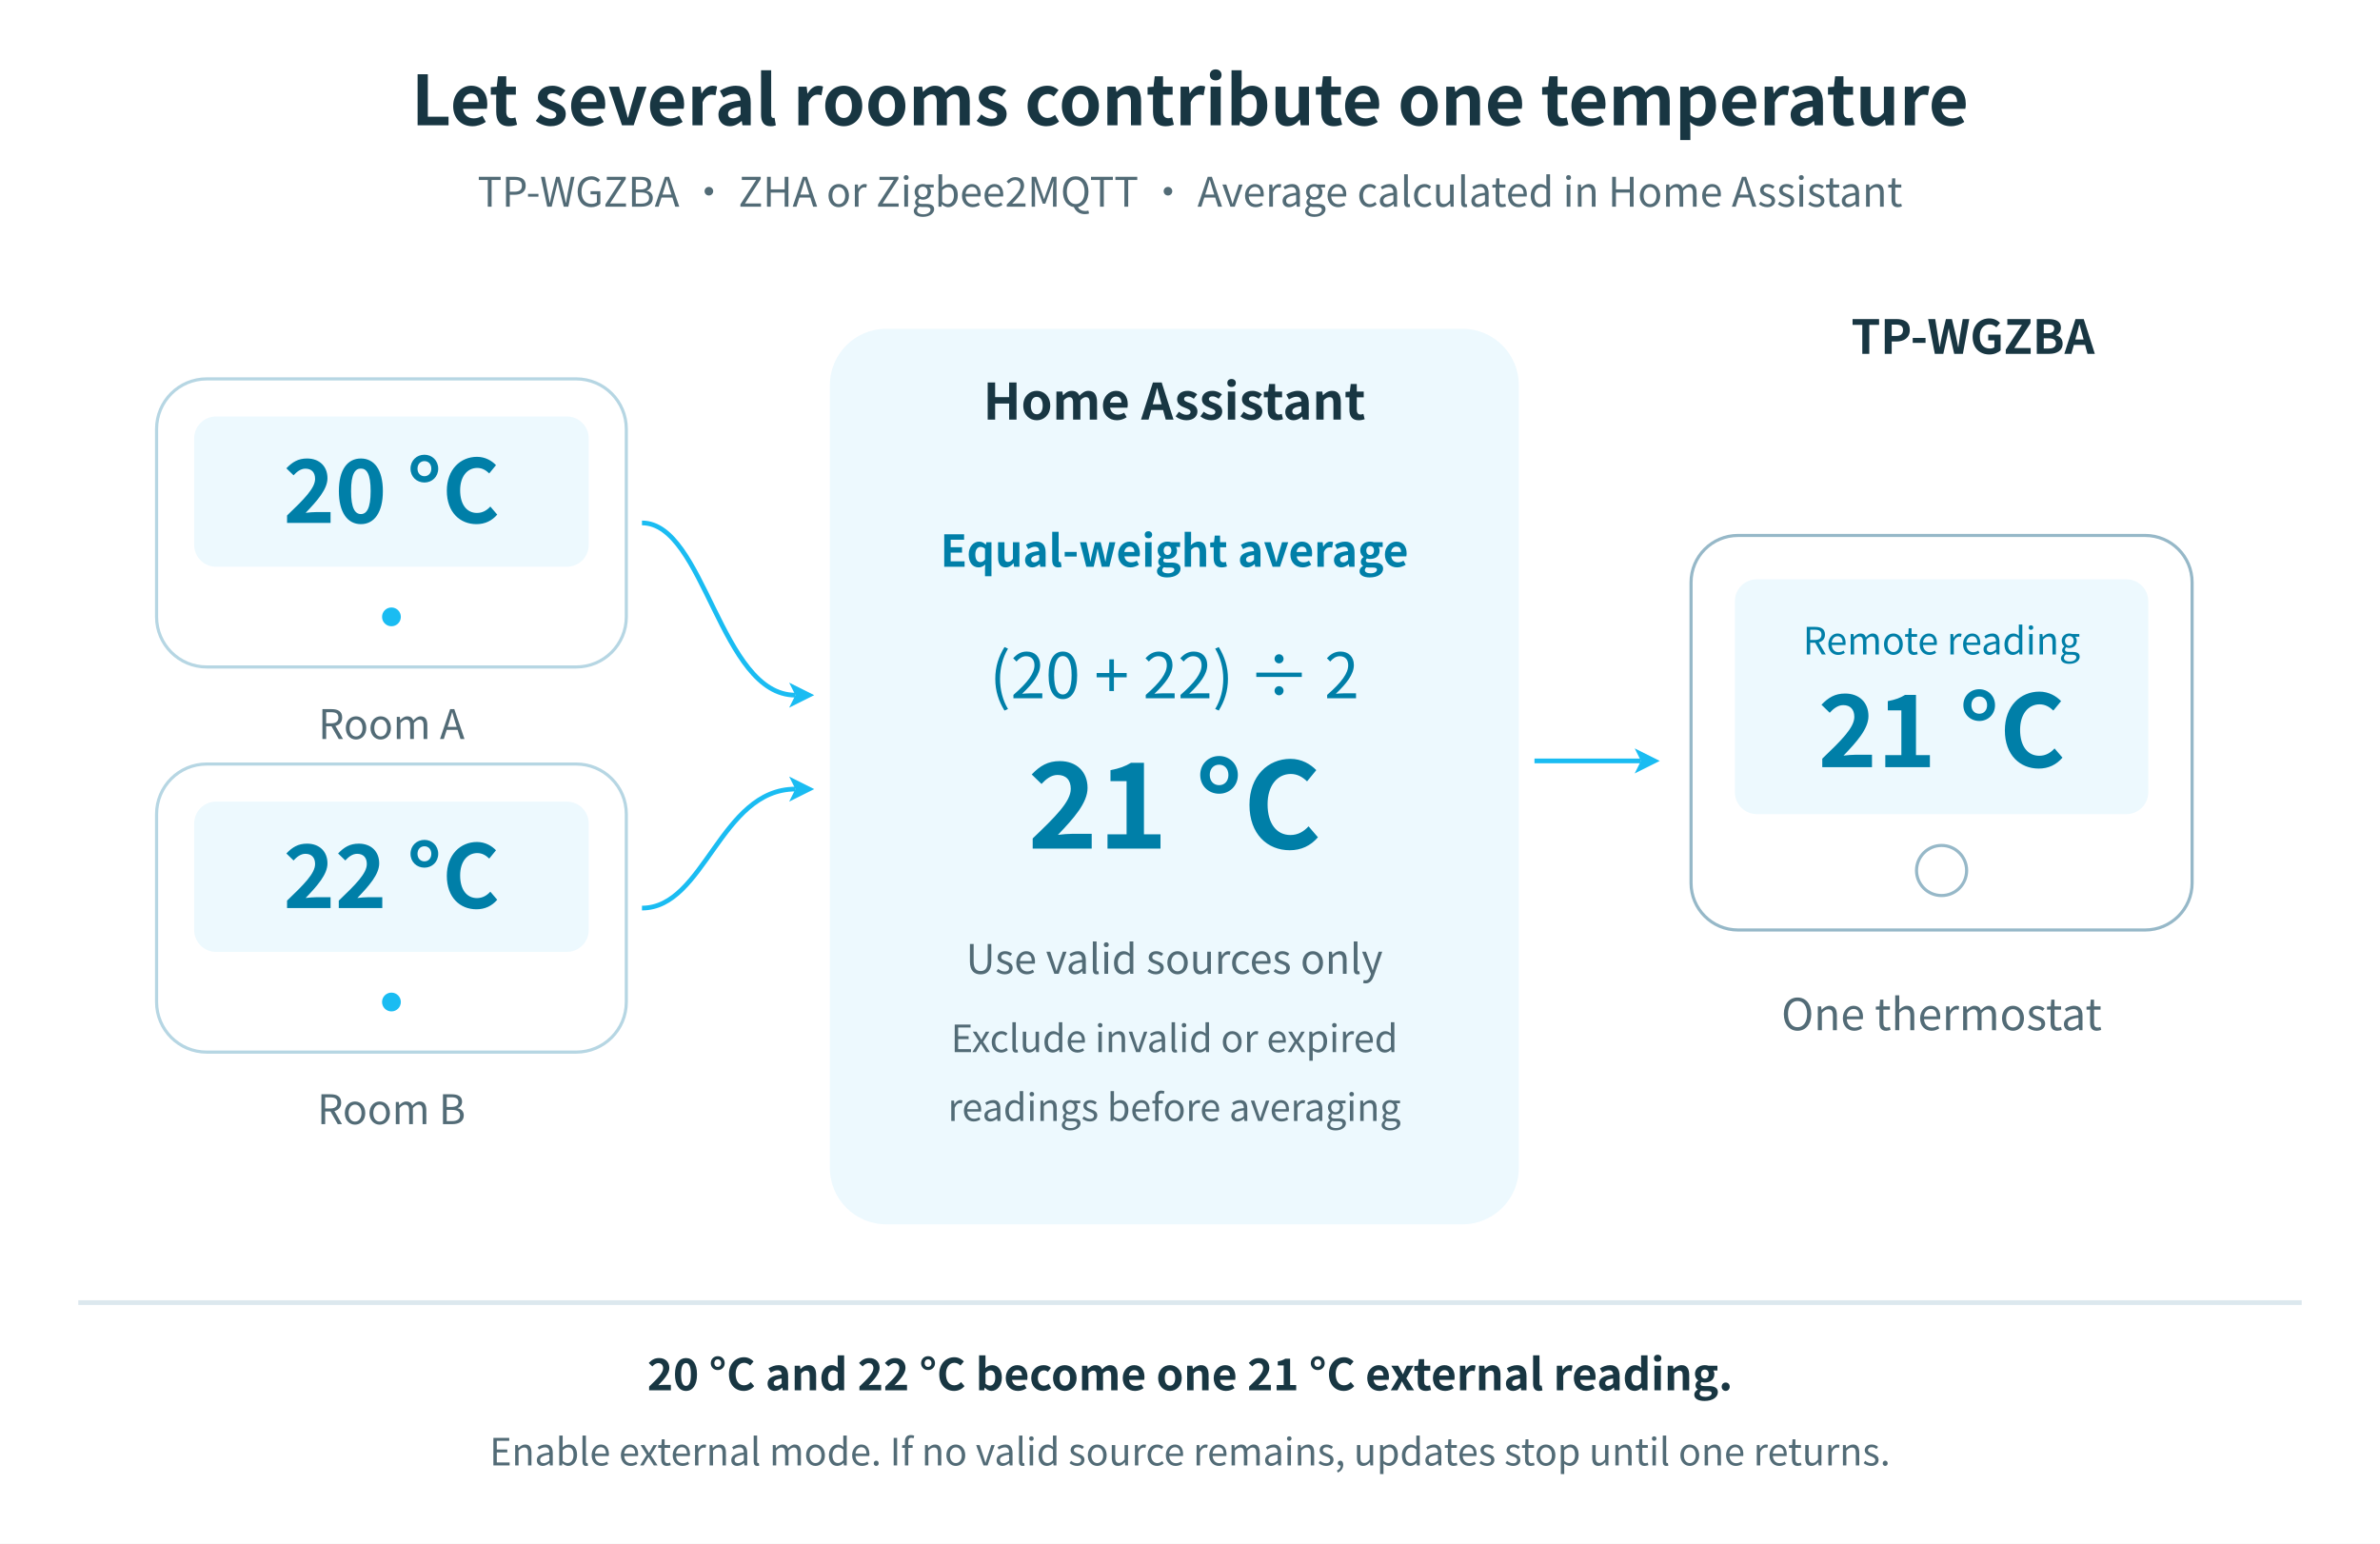
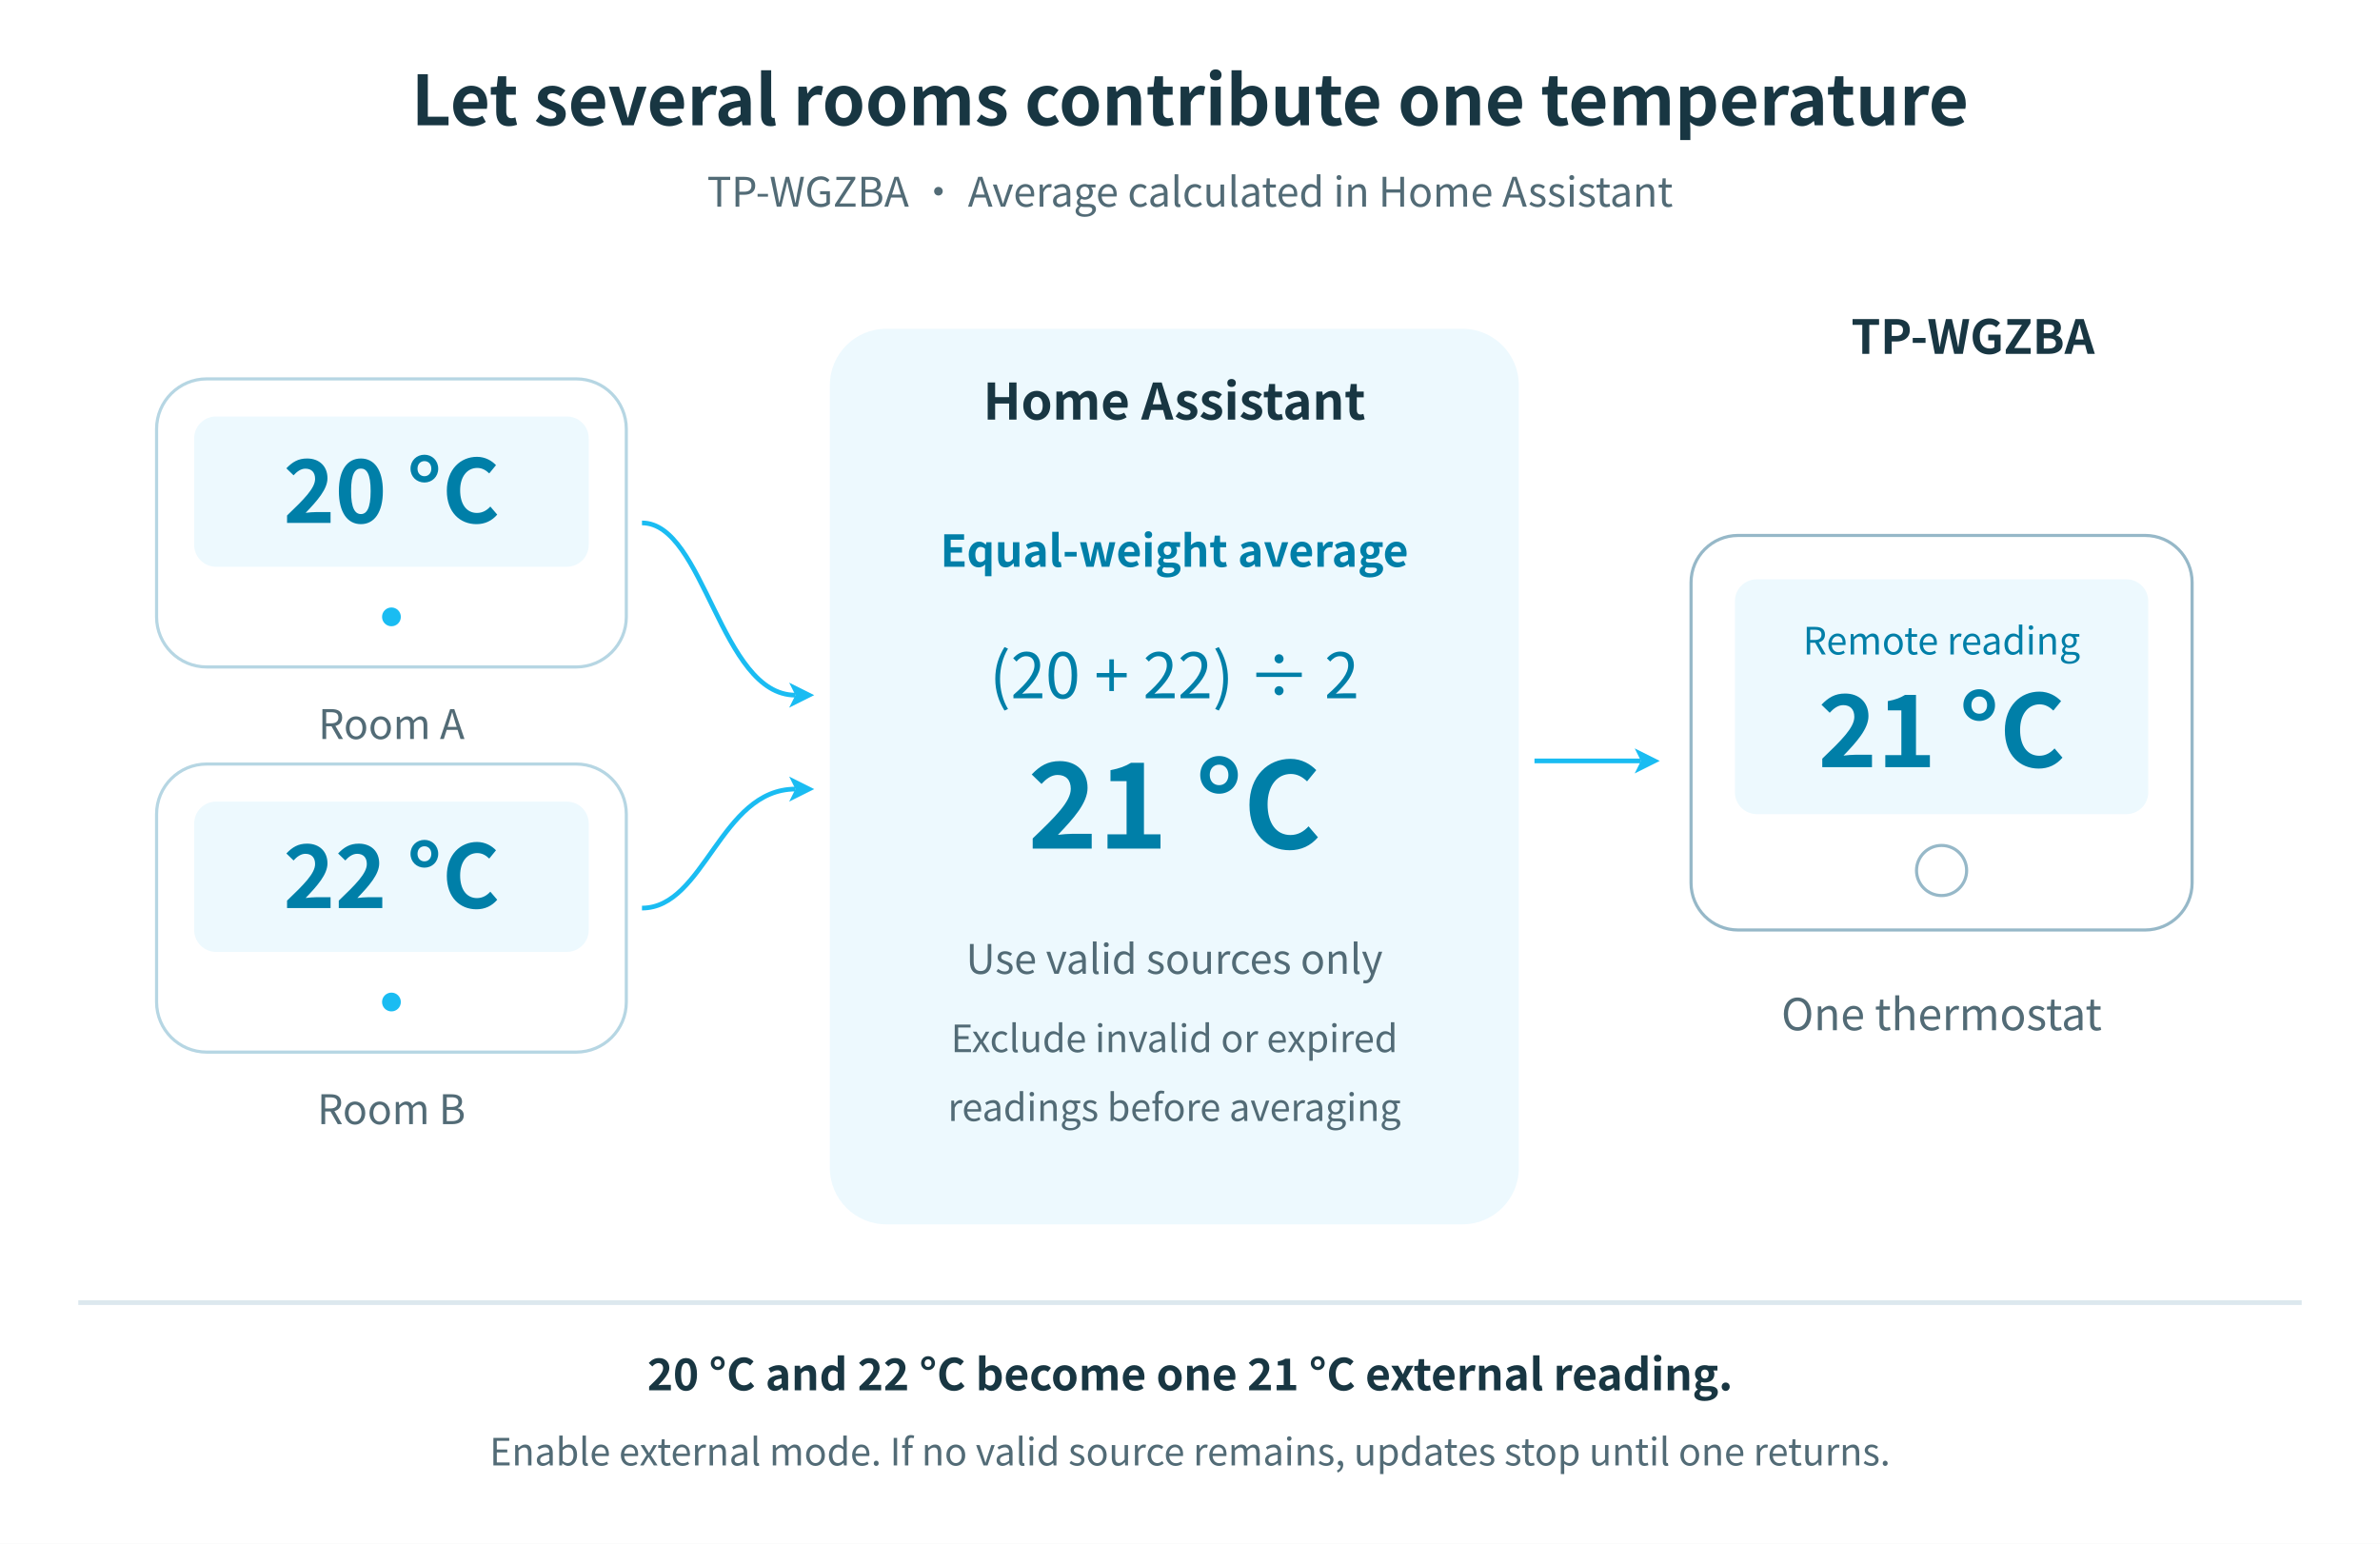
<svg xmlns="http://www.w3.org/2000/svg" width="760" viewBox="0 0 760 493" role="img" aria-labelledby="title desc">
  <style>text { font-family: 'Segoe UI', 'PingFang SC', 'Microsoft YaHei', 'Noto Sans CJK SC', system-ui, sans-serif; }</style>
  <defs>
    <marker id="arrow" markerWidth="8" markerHeight="8" refX="2" refY="4" orient="auto" markerUnits="userSpaceOnUse">
      <path d="M0 0 L8 4 L0 8 L2 4 Z" fill="#1abcf2" />
    </marker>
  </defs>
  <rect width="760" height="493" fill="white" />
  <text x="380" y="40" font-size="22" fill="#183642" font-weight="600" text-anchor="middle">Let several rooms contribute one temperature</text>
-   <text x="380" y="66" font-size="13" fill="#526b76" font-weight="400" text-anchor="middle">TP-WGZBA · ZHA or Zigbee2MQTT · Average calculated in Home Assistant</text>
+   <text x="380" y="66" font-size="13" fill="#526b76" font-weight="400" text-anchor="middle">TP-WGZBA · Average calculated in Home Assistant</text>
  <rect x="265" y="105" width="220" height="286" rx="18" fill="#edf9fe" stroke="none" />
  <text x="375" y="134" font-size="16" fill="#183642" font-weight="600" text-anchor="middle">Home Assistant</text>
  <path d="M205 167 C225 167 230 222 254 222" fill="none" stroke="#1abcf2" stroke-width="1.5" marker-end="url(#arrow)" />
  <path d="M205 290 C225 290 230 252 254 252" fill="none" stroke="#1abcf2" stroke-width="1.5" marker-end="url(#arrow)" />
  <rect x="50" y="121" width="150" height="92" rx="16" fill="white" stroke="#b6d6e3" />
  <rect x="62" y="133" width="126" height="48" rx="7" fill="#edf9fe" stroke="none" />
  <text x="125" y="167" font-size="28" fill="#007fa8" font-weight="600" text-anchor="middle">20 °C</text>
  <circle cx="125" cy="197" r="3" fill="#1abcf2" />
  <text x="125" y="236" font-size="13" fill="#526b76" font-weight="400" text-anchor="middle">Room A</text>
  <rect x="50" y="244" width="150" height="92" rx="16" fill="white" stroke="#b6d6e3" />
  <rect x="62" y="256" width="126" height="48" rx="7" fill="#edf9fe" stroke="none" />
  <text x="125" y="290" font-size="28" fill="#007fa8" font-weight="600" text-anchor="middle">22 °C</text>
  <circle cx="125" cy="320" r="3" fill="#1abcf2" />
  <text x="125" y="359" font-size="13" fill="#526b76" font-weight="400" text-anchor="middle">Room B</text>
  <text x="375" y="181" font-size="14" fill="#007fa8" font-weight="600" text-anchor="middle">Equal-weight average</text>
  <text x="375" y="223" font-size="20" fill="#007fa8" font-weight="400" text-anchor="middle">(20 + 22) ÷ 2</text>
  <text x="375" y="271" font-size="38" fill="#007fa8" font-weight="600" text-anchor="middle">21 °C</text>
  <text x="375" y="311" font-size="13" fill="#526b76" font-weight="400" text-anchor="middle">Use valid sources only</text>
  <text x="375" y="336" font-size="12" fill="#526b76" font-weight="400" text-anchor="middle">Exclude invalid or expired</text>
  <text x="375" y="358" font-size="12" fill="#526b76" font-weight="400" text-anchor="middle">readings before averaging</text>
  <path d="M490 243 L524 243" fill="none" stroke="#1abcf2" stroke-width="1.5" marker-end="url(#arrow)" />
  <text x="630" y="113" font-size="15" fill="#183642" font-weight="600" text-anchor="middle">TP-WGZBA</text>
  <rect x="540" y="171" width="160" height="126" rx="15" fill="white" stroke="#96b8c8" />
  <rect x="554" y="185" width="132" height="75" rx="7" fill="#edf9fe" stroke="none" />
  <text x="620" y="209" font-size="12" fill="#007fa8" font-weight="400" text-anchor="middle">Remote reading</text>
  <text x="620" y="245" font-size="32" fill="#007fa8" font-weight="600" text-anchor="middle">21 °C</text>
  <circle cx="620" cy="278" r="8" fill="white" stroke="#96b8c8" />
  <text x="620" y="329" font-size="14" fill="#526b76" font-weight="400" text-anchor="middle">One thermostat</text>
  <path d="M25 416 L735 416" fill="none" stroke="#dce8ee" stroke-width="1.5" />
  <text x="380" y="444" font-size="14" fill="#183642" font-weight="600" text-anchor="middle">20 °C and 22 °C become one 21 °C external reading.</text>
  <text x="380" y="468" font-size="12" fill="#526b76" font-weight="400" text-anchor="middle">Enable external mode. If no valid source remains, updates stop until one returns.</text>
</svg>
